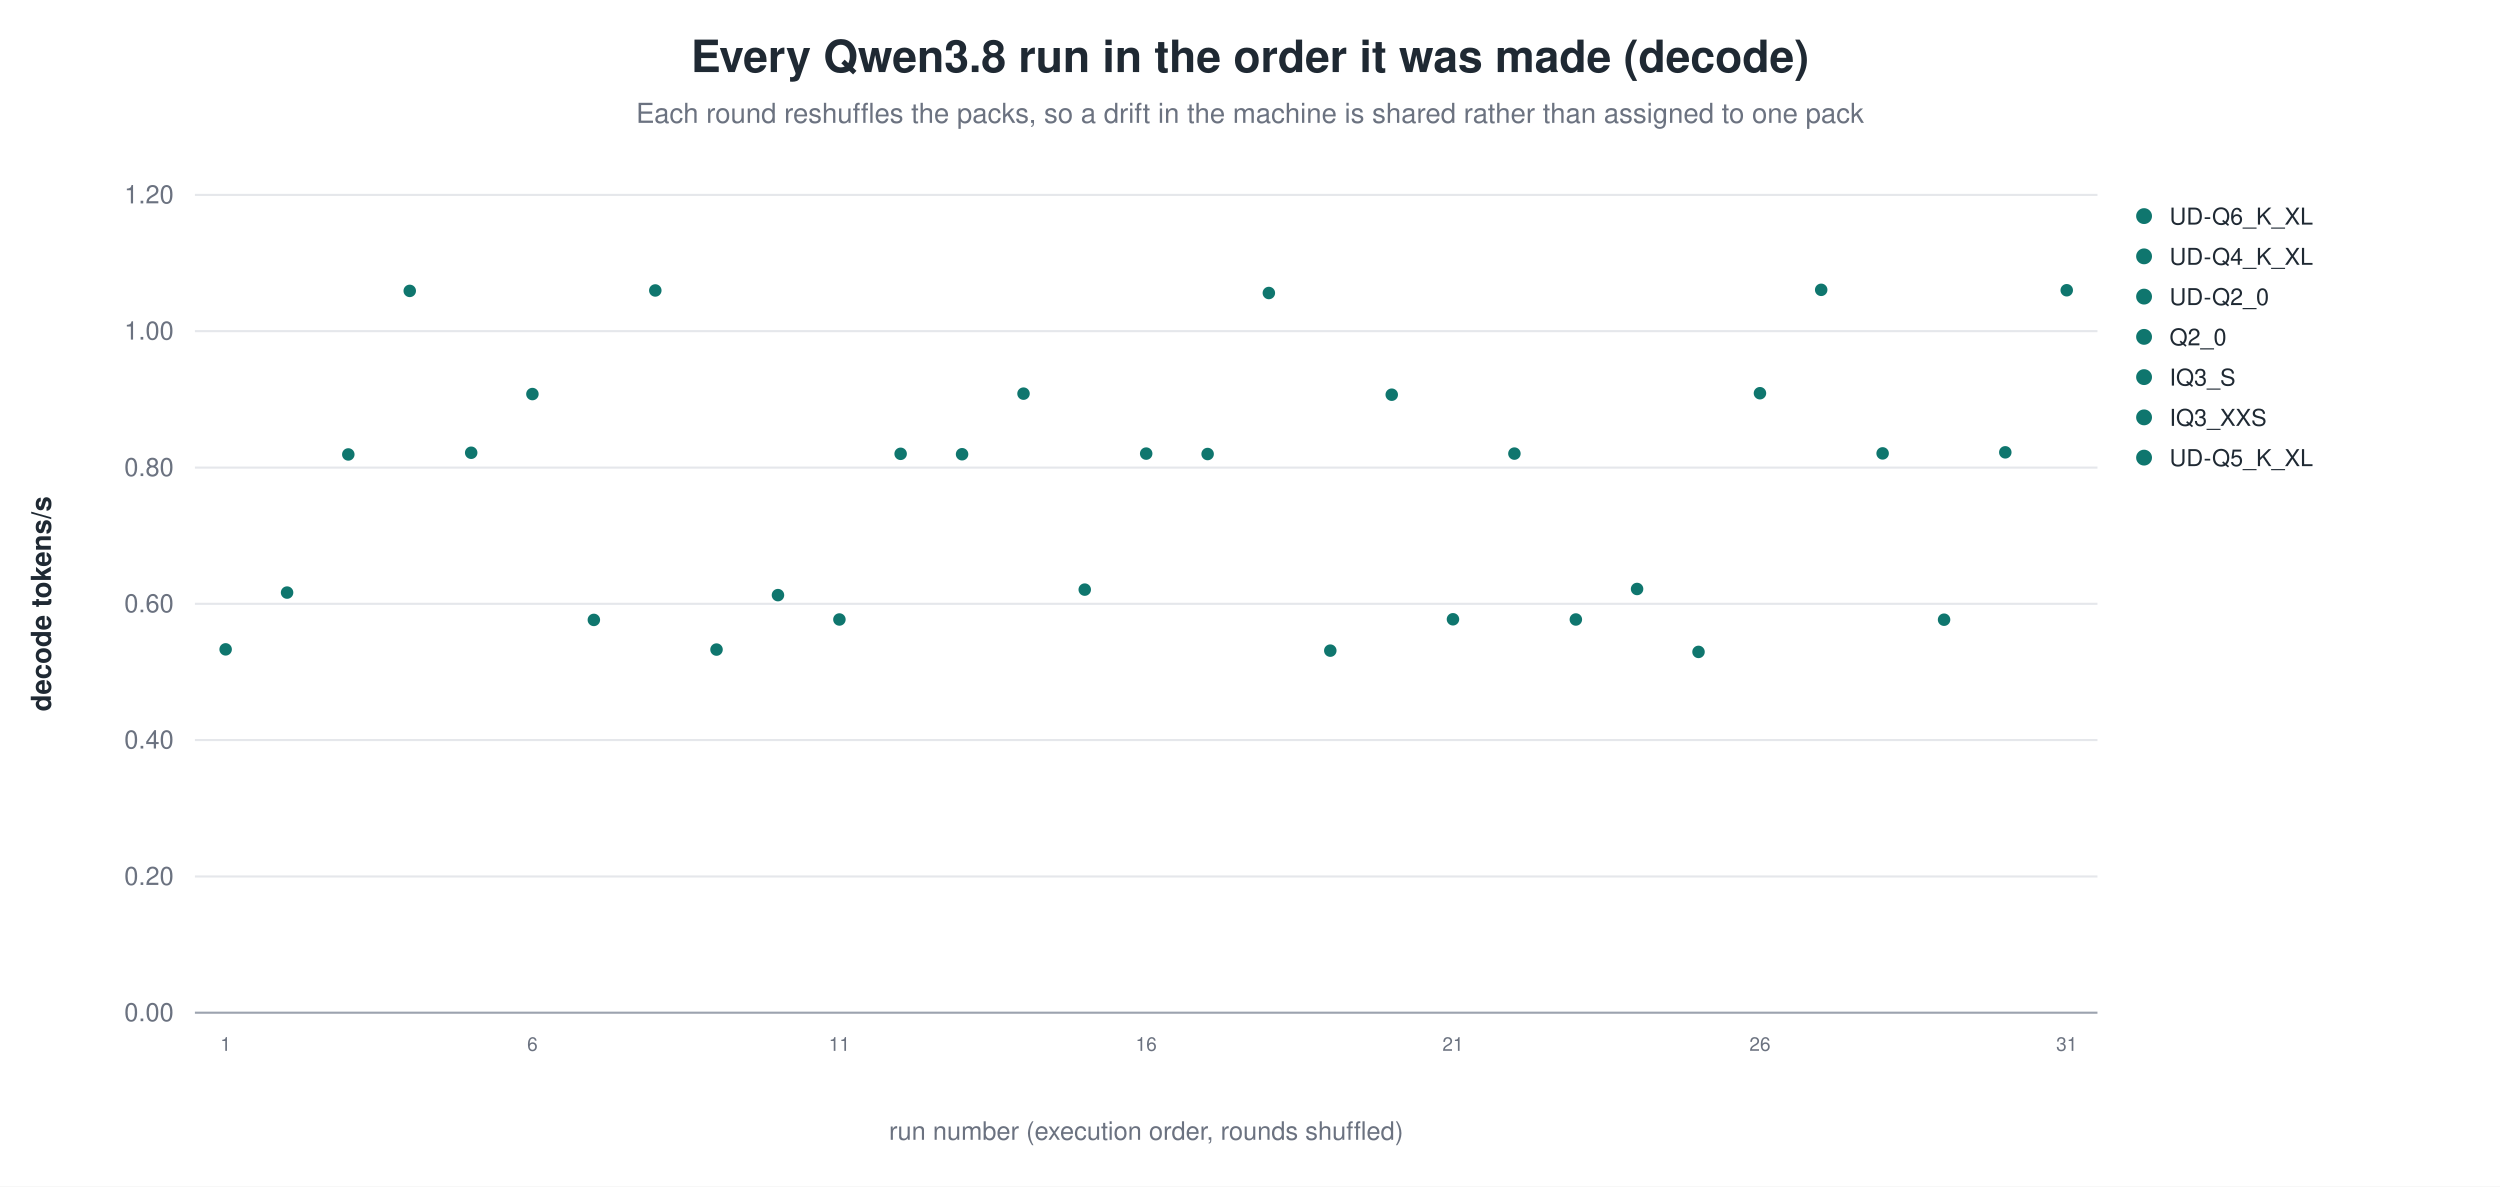
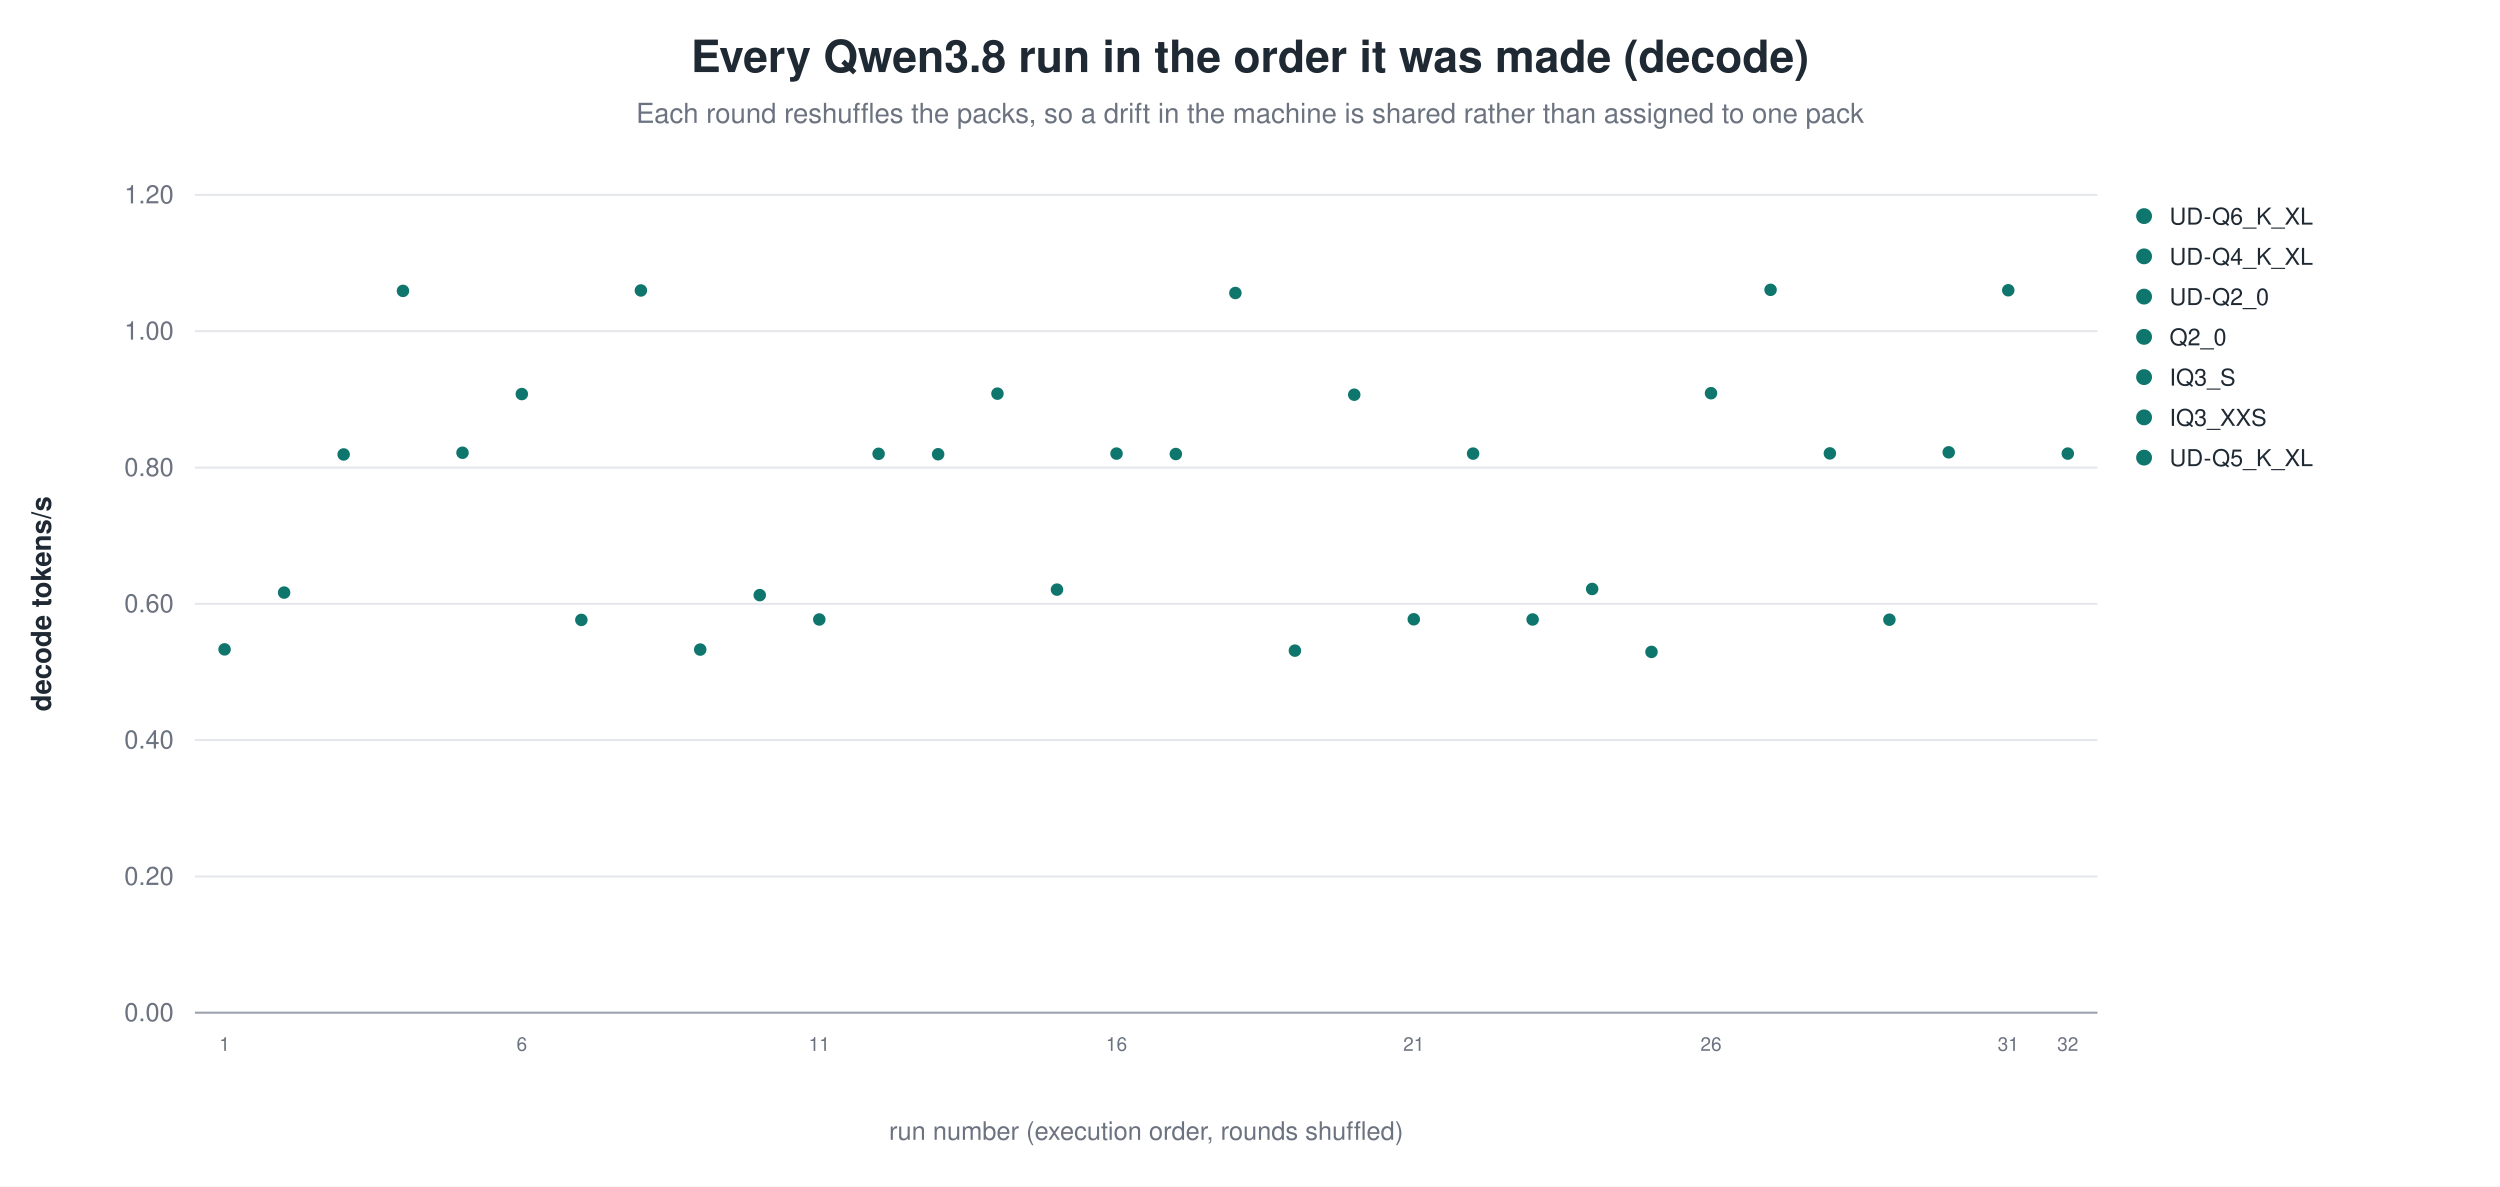
<svg xmlns="http://www.w3.org/2000/svg" width="1180" height="560" viewBox="0 0 1180 560" role="img" aria-label="Every Qwen3.8 run in the order it was made (decode)">
  <rect width="1180" height="560" fill="white" />
  <text x="590.0" y="34" text-anchor="middle" font-family="Helvetica, Arial, sans-serif" font-size="21" font-weight="600" fill="#1f2933">Every Qwen3.8 run in the order it was made (decode)</text>
  <text x="590.0" y="58" text-anchor="middle" font-family="Helvetica, Arial, sans-serif" font-size="13" fill="#6b7280">Each round reshuffles the packs, so a drift in the machine is shared rather than assigned to one pack</text>
  <line x1="92.0" y1="478.0" x2="990.0" y2="478.0" stroke="#9ca3af" stroke-width="1.0" />
  <text x="82.0" y="482.0" text-anchor="end" font-family="Helvetica, Arial, sans-serif" font-size="12" fill="#6b7280" font-weight="400">0.00</text>
  <line x1="92.0" y1="413.7" x2="990.0" y2="413.7" stroke="#e5e7eb" stroke-width="1.0" />
  <text x="82.0" y="417.7" text-anchor="end" font-family="Helvetica, Arial, sans-serif" font-size="12" fill="#6b7280" font-weight="400">0.20</text>
  <line x1="92.0" y1="349.3" x2="990.0" y2="349.3" stroke="#e5e7eb" stroke-width="1.0" />
  <text x="82.0" y="353.3" text-anchor="end" font-family="Helvetica, Arial, sans-serif" font-size="12" fill="#6b7280" font-weight="400">0.40</text>
  <line x1="92.0" y1="285.0" x2="990.0" y2="285.0" stroke="#e5e7eb" stroke-width="1.0" />
  <text x="82.0" y="289.0" text-anchor="end" font-family="Helvetica, Arial, sans-serif" font-size="12" fill="#6b7280" font-weight="400">0.60</text>
  <line x1="92.0" y1="220.7" x2="990.0" y2="220.7" stroke="#e5e7eb" stroke-width="1.0" />
  <text x="82.0" y="224.7" text-anchor="end" font-family="Helvetica, Arial, sans-serif" font-size="12" fill="#6b7280" font-weight="400">0.80</text>
  <line x1="92.0" y1="156.3" x2="990.0" y2="156.3" stroke="#e5e7eb" stroke-width="1.0" />
  <text x="82.0" y="160.3" text-anchor="end" font-family="Helvetica, Arial, sans-serif" font-size="12" fill="#6b7280" font-weight="400">1.00</text>
  <line x1="92.0" y1="92.0" x2="990.0" y2="92.0" stroke="#e5e7eb" stroke-width="1.0" />
  <text x="82.0" y="96.0" text-anchor="end" font-family="Helvetica, Arial, sans-serif" font-size="12" fill="#6b7280" font-weight="400">1.20</text>
  <text x="24.0" y="285.0" text-anchor="middle" font-family="Helvetica, Arial, sans-serif" font-size="13" fill="#1f2933" font-weight="600" transform="rotate(-90.0 24.0 285.0)">decode tokens/s</text>
-   <circle cx="106.5" cy="306.5" r="3.4" fill="#0f766e" stroke="white" stroke-width="0.9" opacity="1.00" />
-   <text x="106.5" y="496.0" text-anchor="middle" font-family="Helvetica, Arial, sans-serif" font-size="9" fill="#6b7280" font-weight="400">1</text>
-   <circle cx="135.5" cy="279.7" r="3.4" fill="#0f766e" stroke="white" stroke-width="0.9" opacity="1.00" />
-   <circle cx="164.4" cy="214.5" r="3.4" fill="#0f766e" stroke="white" stroke-width="0.9" opacity="1.00" />
-   <circle cx="193.4" cy="137.3" r="3.4" fill="#0f766e" stroke="white" stroke-width="0.9" opacity="1.00" />
-   <circle cx="222.4" cy="213.7" r="3.4" fill="#0f766e" stroke="white" stroke-width="0.9" opacity="1.00" />
-   <circle cx="251.3" cy="186.0" r="3.4" fill="#0f766e" stroke="white" stroke-width="0.9" opacity="1.00" />
-   <text x="251.3" y="496.0" text-anchor="middle" font-family="Helvetica, Arial, sans-serif" font-size="9" fill="#6b7280" font-weight="400">6</text>
-   <circle cx="280.3" cy="292.6" r="3.4" fill="#0f766e" stroke="white" stroke-width="0.9" opacity="1.00" />
-   <circle cx="309.3" cy="137.1" r="3.4" fill="#0f766e" stroke="white" stroke-width="0.9" opacity="1.00" />
-   <circle cx="338.2" cy="306.6" r="3.4" fill="#0f766e" stroke="white" stroke-width="0.9" opacity="1.00" />
-   <circle cx="367.2" cy="280.9" r="3.4" fill="#0f766e" stroke="white" stroke-width="0.9" opacity="1.00" />
-   <circle cx="396.2" cy="292.4" r="3.4" fill="#0f766e" stroke="white" stroke-width="0.9" opacity="1.00" />
-   <text x="396.2" y="496.0" text-anchor="middle" font-family="Helvetica, Arial, sans-serif" font-size="9" fill="#6b7280" font-weight="400">11</text>
-   <circle cx="425.1" cy="214.2" r="3.4" fill="#0f766e" stroke="white" stroke-width="0.9" opacity="1.00" />
-   <circle cx="454.1" cy="214.4" r="3.4" fill="#0f766e" stroke="white" stroke-width="0.9" opacity="1.00" />
-   <circle cx="483.1" cy="185.8" r="3.4" fill="#0f766e" stroke="white" stroke-width="0.9" opacity="1.00" />
-   <circle cx="512.0" cy="278.3" r="3.4" fill="#0f766e" stroke="white" stroke-width="0.9" opacity="1.00" />
-   <circle cx="541.0" cy="214.1" r="3.4" fill="#0f766e" stroke="white" stroke-width="0.9" opacity="1.00" />
-   <text x="541.0" y="496.0" text-anchor="middle" font-family="Helvetica, Arial, sans-serif" font-size="9" fill="#6b7280" font-weight="400">16</text>
-   <circle cx="570.0" cy="214.3" r="3.4" fill="#0f766e" stroke="white" stroke-width="0.9" opacity="1.00" />
-   <circle cx="598.9" cy="138.3" r="3.4" fill="#0f766e" stroke="white" stroke-width="0.9" opacity="1.00" />
-   <circle cx="627.9" cy="307.1" r="3.4" fill="#0f766e" stroke="white" stroke-width="0.9" opacity="1.00" />
-   <circle cx="656.9" cy="186.3" r="3.4" fill="#0f766e" stroke="white" stroke-width="0.9" opacity="1.00" />
-   <circle cx="685.8" cy="292.3" r="3.4" fill="#0f766e" stroke="white" stroke-width="0.9" opacity="1.00" />
-   <text x="685.8" y="496.0" text-anchor="middle" font-family="Helvetica, Arial, sans-serif" font-size="9" fill="#6b7280" font-weight="400">21</text>
-   <circle cx="714.8" cy="214.1" r="3.4" fill="#0f766e" stroke="white" stroke-width="0.9" opacity="1.00" />
-   <circle cx="743.8" cy="292.4" r="3.4" fill="#0f766e" stroke="white" stroke-width="0.9" opacity="1.00" />
-   <circle cx="772.7" cy="278.0" r="3.4" fill="#0f766e" stroke="white" stroke-width="0.9" opacity="1.00" />
-   <circle cx="801.7" cy="307.7" r="3.4" fill="#0f766e" stroke="white" stroke-width="0.9" opacity="1.00" />
-   <circle cx="830.7" cy="185.6" r="3.4" fill="#0f766e" stroke="white" stroke-width="0.9" opacity="1.00" />
-   <text x="830.7" y="496.0" text-anchor="middle" font-family="Helvetica, Arial, sans-serif" font-size="9" fill="#6b7280" font-weight="400">26</text>
-   <circle cx="859.6" cy="136.8" r="3.4" fill="#0f766e" stroke="white" stroke-width="0.9" opacity="1.00" />
-   <circle cx="888.6" cy="214.0" r="3.4" fill="#0f766e" stroke="white" stroke-width="0.9" opacity="1.00" />
-   <circle cx="917.6" cy="292.5" r="3.4" fill="#0f766e" stroke="white" stroke-width="0.9" opacity="1.00" />
-   <circle cx="946.5" cy="213.5" r="3.4" fill="#0f766e" stroke="white" stroke-width="0.9" opacity="1.00" />
-   <circle cx="975.5" cy="137.0" r="3.4" fill="#0f766e" stroke="white" stroke-width="0.9" opacity="1.00" />
-   <text x="975.5" y="496.0" text-anchor="middle" font-family="Helvetica, Arial, sans-serif" font-size="9" fill="#6b7280" font-weight="400">31</text>
+   <circle cx="106.0" cy="306.5" r="3.4" fill="#0f766e" stroke="white" stroke-width="0.9" opacity="1.00" />
+   <text x="106.0" y="496.0" text-anchor="middle" font-family="Helvetica, Arial, sans-serif" font-size="9" fill="#6b7280" font-weight="400">1</text>
+   <circle cx="134.1" cy="279.7" r="3.4" fill="#0f766e" stroke="white" stroke-width="0.9" opacity="1.00" />
+   <circle cx="162.2" cy="214.5" r="3.4" fill="#0f766e" stroke="white" stroke-width="0.9" opacity="1.00" />
+   <circle cx="190.2" cy="137.3" r="3.4" fill="#0f766e" stroke="white" stroke-width="0.9" opacity="1.00" />
+   <circle cx="218.3" cy="213.7" r="3.4" fill="#0f766e" stroke="white" stroke-width="0.9" opacity="1.00" />
+   <circle cx="246.3" cy="186.0" r="3.4" fill="#0f766e" stroke="white" stroke-width="0.9" opacity="1.00" />
+   <text x="246.3" y="496.0" text-anchor="middle" font-family="Helvetica, Arial, sans-serif" font-size="9" fill="#6b7280" font-weight="400">6</text>
+   <circle cx="274.4" cy="292.6" r="3.4" fill="#0f766e" stroke="white" stroke-width="0.9" opacity="1.00" />
+   <circle cx="302.5" cy="137.1" r="3.4" fill="#0f766e" stroke="white" stroke-width="0.9" opacity="1.00" />
+   <circle cx="330.5" cy="306.6" r="3.4" fill="#0f766e" stroke="white" stroke-width="0.9" opacity="1.00" />
+   <circle cx="358.6" cy="280.9" r="3.4" fill="#0f766e" stroke="white" stroke-width="0.9" opacity="1.00" />
+   <circle cx="386.7" cy="292.4" r="3.4" fill="#0f766e" stroke="white" stroke-width="0.9" opacity="1.00" />
+   <text x="386.7" y="496.0" text-anchor="middle" font-family="Helvetica, Arial, sans-serif" font-size="9" fill="#6b7280" font-weight="400">11</text>
+   <circle cx="414.7" cy="214.2" r="3.4" fill="#0f766e" stroke="white" stroke-width="0.9" opacity="1.00" />
+   <circle cx="442.8" cy="214.4" r="3.4" fill="#0f766e" stroke="white" stroke-width="0.9" opacity="1.00" />
+   <circle cx="470.8" cy="185.8" r="3.4" fill="#0f766e" stroke="white" stroke-width="0.9" opacity="1.00" />
+   <circle cx="498.9" cy="278.3" r="3.4" fill="#0f766e" stroke="white" stroke-width="0.9" opacity="1.00" />
+   <circle cx="527.0" cy="214.1" r="3.4" fill="#0f766e" stroke="white" stroke-width="0.9" opacity="1.00" />
+   <text x="527.0" y="496.0" text-anchor="middle" font-family="Helvetica, Arial, sans-serif" font-size="9" fill="#6b7280" font-weight="400">16</text>
+   <circle cx="555.0" cy="214.3" r="3.4" fill="#0f766e" stroke="white" stroke-width="0.9" opacity="1.00" />
+   <circle cx="583.1" cy="138.3" r="3.4" fill="#0f766e" stroke="white" stroke-width="0.9" opacity="1.00" />
+   <circle cx="611.2" cy="307.1" r="3.4" fill="#0f766e" stroke="white" stroke-width="0.9" opacity="1.00" />
+   <circle cx="639.2" cy="186.3" r="3.4" fill="#0f766e" stroke="white" stroke-width="0.9" opacity="1.00" />
+   <circle cx="667.3" cy="292.3" r="3.4" fill="#0f766e" stroke="white" stroke-width="0.9" opacity="1.00" />
+   <text x="667.3" y="496.0" text-anchor="middle" font-family="Helvetica, Arial, sans-serif" font-size="9" fill="#6b7280" font-weight="400">21</text>
+   <circle cx="695.3" cy="214.1" r="3.4" fill="#0f766e" stroke="white" stroke-width="0.9" opacity="1.00" />
+   <circle cx="723.4" cy="292.4" r="3.4" fill="#0f766e" stroke="white" stroke-width="0.9" opacity="1.00" />
+   <circle cx="751.5" cy="278.0" r="3.4" fill="#0f766e" stroke="white" stroke-width="0.9" opacity="1.00" />
+   <circle cx="779.5" cy="307.7" r="3.4" fill="#0f766e" stroke="white" stroke-width="0.9" opacity="1.00" />
+   <circle cx="807.6" cy="185.6" r="3.4" fill="#0f766e" stroke="white" stroke-width="0.9" opacity="1.00" />
+   <text x="807.6" y="496.0" text-anchor="middle" font-family="Helvetica, Arial, sans-serif" font-size="9" fill="#6b7280" font-weight="400">26</text>
+   <circle cx="835.7" cy="136.8" r="3.4" fill="#0f766e" stroke="white" stroke-width="0.9" opacity="1.00" />
+   <circle cx="863.7" cy="214.0" r="3.4" fill="#0f766e" stroke="white" stroke-width="0.9" opacity="1.00" />
+   <circle cx="891.8" cy="292.5" r="3.4" fill="#0f766e" stroke="white" stroke-width="0.9" opacity="1.00" />
+   <circle cx="919.8" cy="213.5" r="3.4" fill="#0f766e" stroke="white" stroke-width="0.9" opacity="1.00" />
+   <circle cx="947.9" cy="137.0" r="3.4" fill="#0f766e" stroke="white" stroke-width="0.9" opacity="1.00" />
+   <text x="947.9" y="496.0" text-anchor="middle" font-family="Helvetica, Arial, sans-serif" font-size="9" fill="#6b7280" font-weight="400">31</text>
+   <circle cx="976.0" cy="214.1" r="3.4" fill="#0f766e" stroke="white" stroke-width="0.9" opacity="1.00" />
+   <text x="976.0" y="496.0" text-anchor="middle" font-family="Helvetica, Arial, sans-serif" font-size="9" fill="#6b7280" font-weight="400">32</text>
  <circle cx="1012.0" cy="102.0" r="4.2" fill="#0f766e" stroke="white" stroke-width="0.9" opacity="1.00" />
  <text x="1024.0" y="106.0" text-anchor="start" font-family="Helvetica, Arial, sans-serif" font-size="11" fill="#1f2933" font-weight="400">UD-Q6_K_XL</text>
  <circle cx="1012.0" cy="121.0" r="4.2" fill="#0f766e" stroke="white" stroke-width="0.9" opacity="1.00" />
  <text x="1024.0" y="125.0" text-anchor="start" font-family="Helvetica, Arial, sans-serif" font-size="11" fill="#1f2933" font-weight="400">UD-Q4_K_XL</text>
  <circle cx="1012.0" cy="140.0" r="4.2" fill="#0f766e" stroke="white" stroke-width="0.9" opacity="1.00" />
  <text x="1024.0" y="144.0" text-anchor="start" font-family="Helvetica, Arial, sans-serif" font-size="11" fill="#1f2933" font-weight="400">UD-Q2_0</text>
  <circle cx="1012.0" cy="159.0" r="4.2" fill="#0f766e" stroke="white" stroke-width="0.9" opacity="1.00" />
  <text x="1024.0" y="163.0" text-anchor="start" font-family="Helvetica, Arial, sans-serif" font-size="11" fill="#1f2933" font-weight="400">Q2_0</text>
  <circle cx="1012.0" cy="178.0" r="4.2" fill="#0f766e" stroke="white" stroke-width="0.9" opacity="1.00" />
  <text x="1024.0" y="182.0" text-anchor="start" font-family="Helvetica, Arial, sans-serif" font-size="11" fill="#1f2933" font-weight="400">IQ3_S</text>
  <circle cx="1012.0" cy="197.0" r="4.2" fill="#0f766e" stroke="white" stroke-width="0.9" opacity="1.00" />
  <text x="1024.0" y="201.0" text-anchor="start" font-family="Helvetica, Arial, sans-serif" font-size="11" fill="#1f2933" font-weight="400">IQ3_XXS</text>
  <circle cx="1012.0" cy="216.0" r="4.2" fill="#0f766e" stroke="white" stroke-width="0.9" opacity="1.00" />
  <text x="1024.0" y="220.0" text-anchor="start" font-family="Helvetica, Arial, sans-serif" font-size="11" fill="#1f2933" font-weight="400">UD-Q5_K_XL</text>
  <text x="541.0" y="538.0" text-anchor="middle" font-family="Helvetica, Arial, sans-serif" font-size="12" fill="#6b7280" font-weight="400">run number (execution order, rounds shuffled)</text>
</svg>
